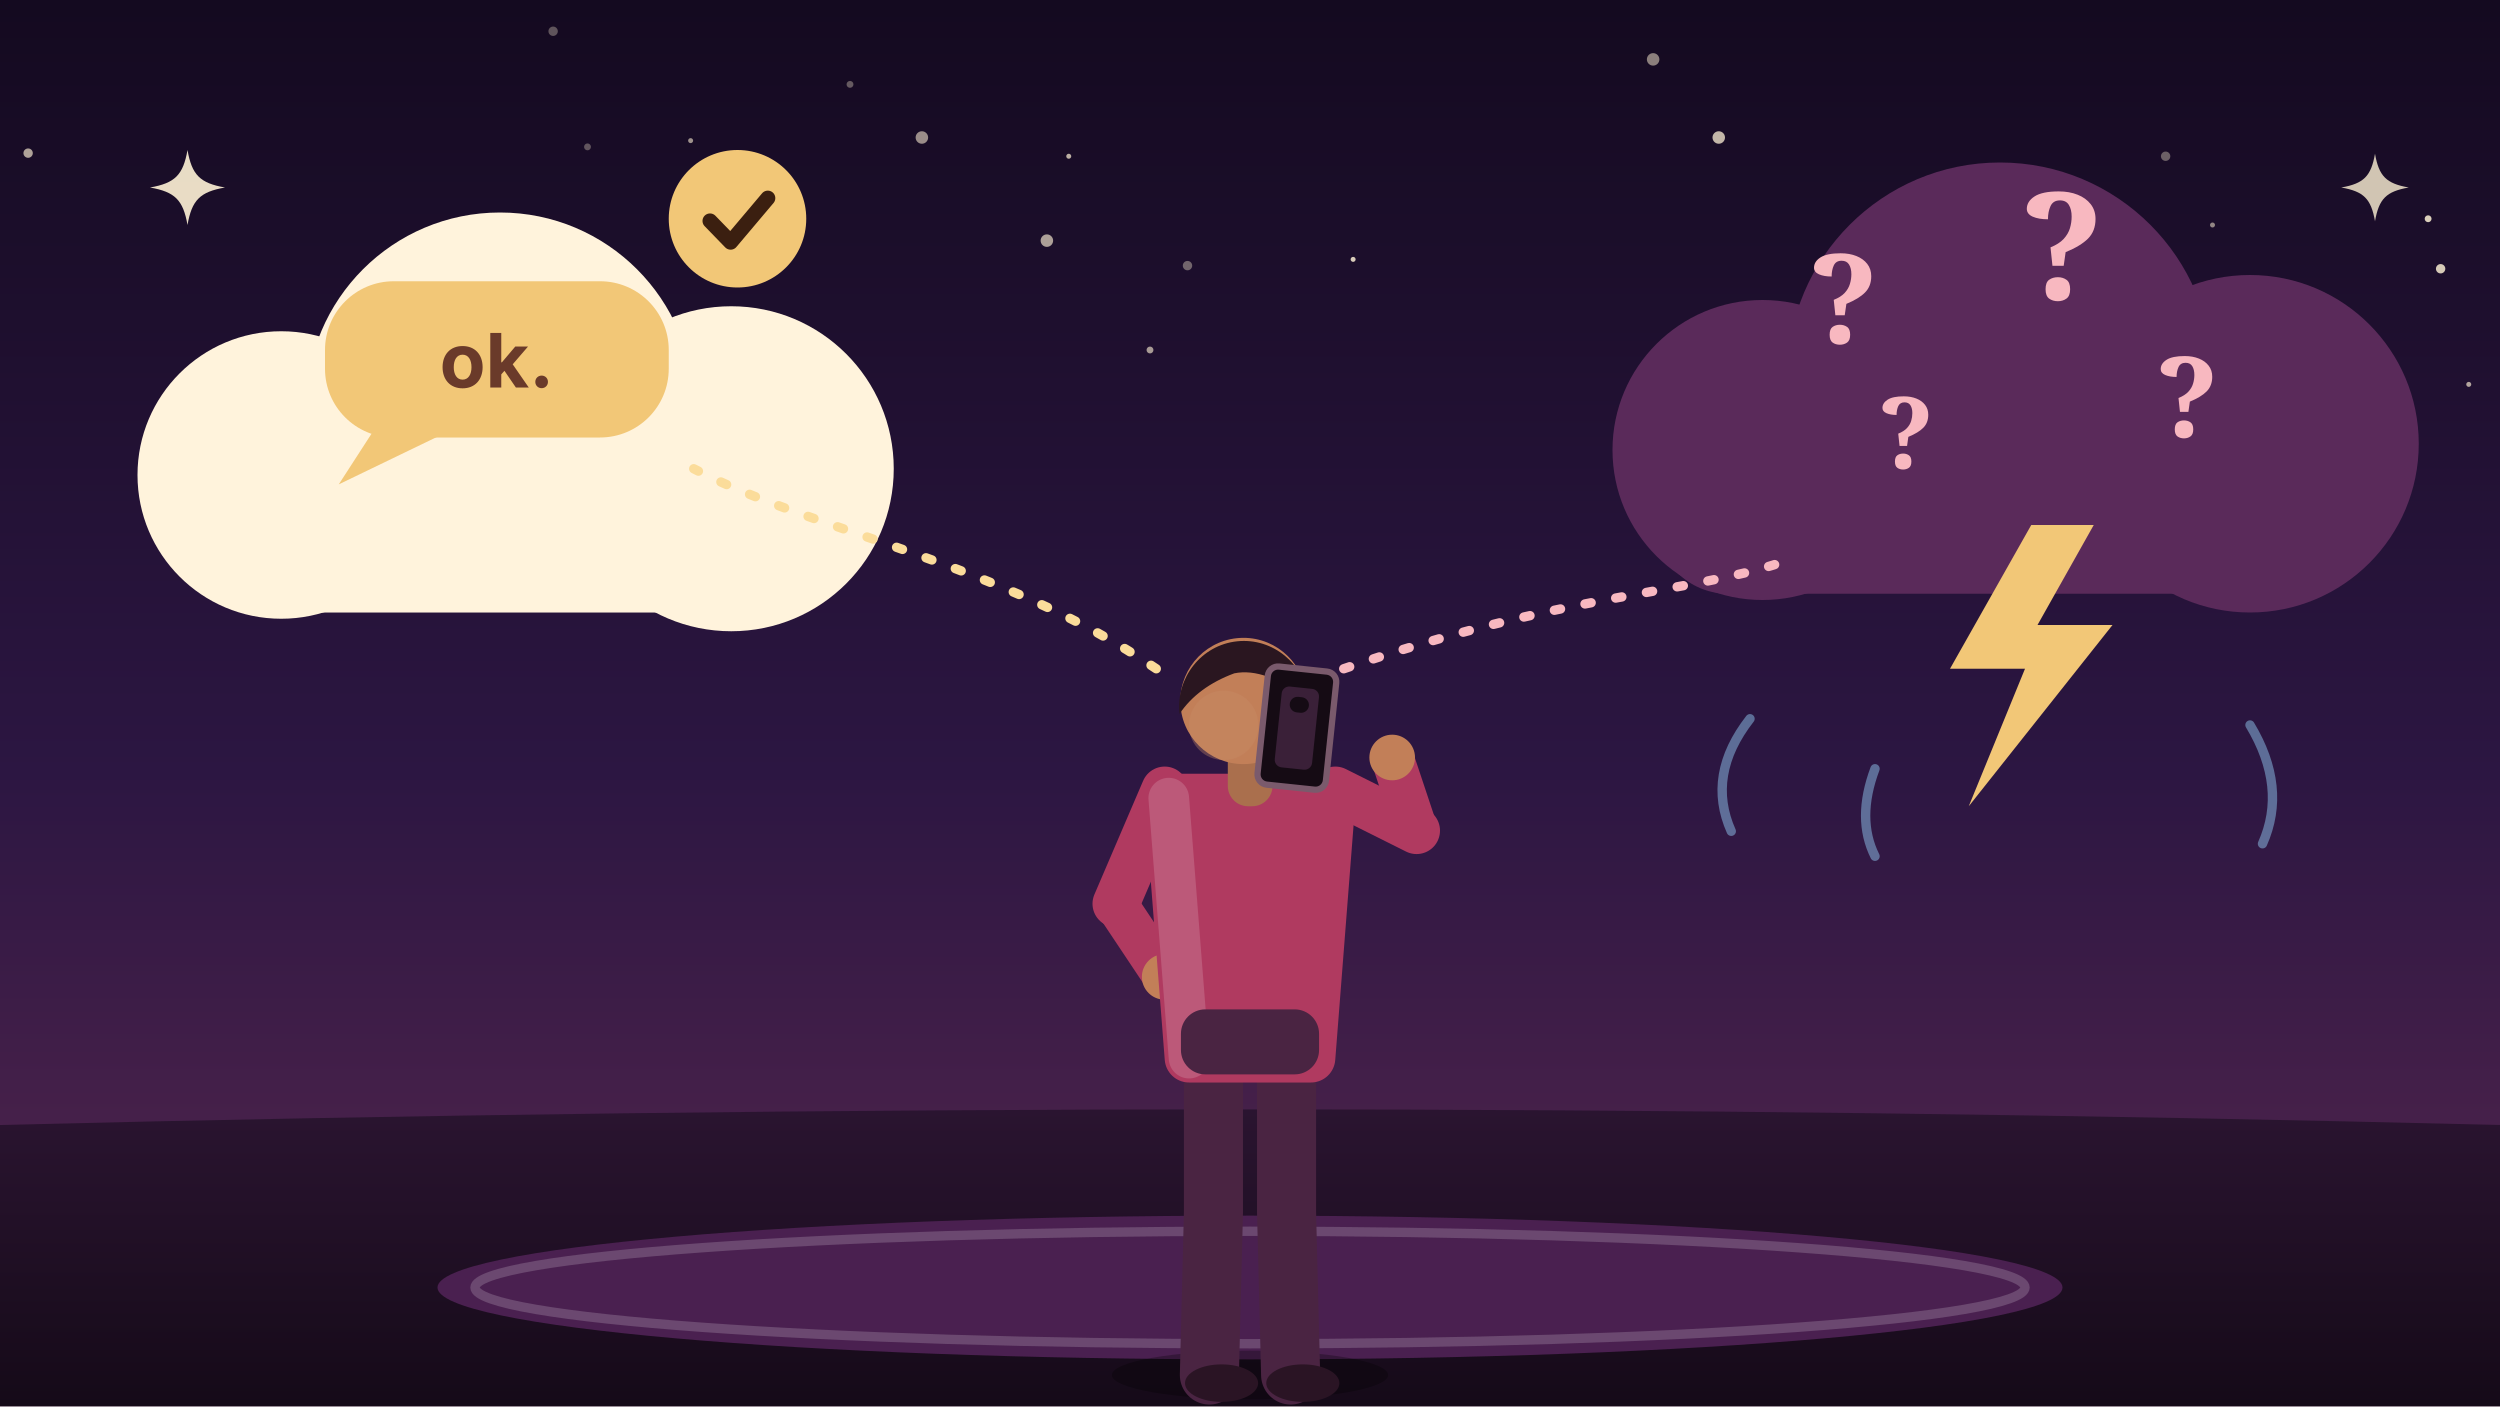
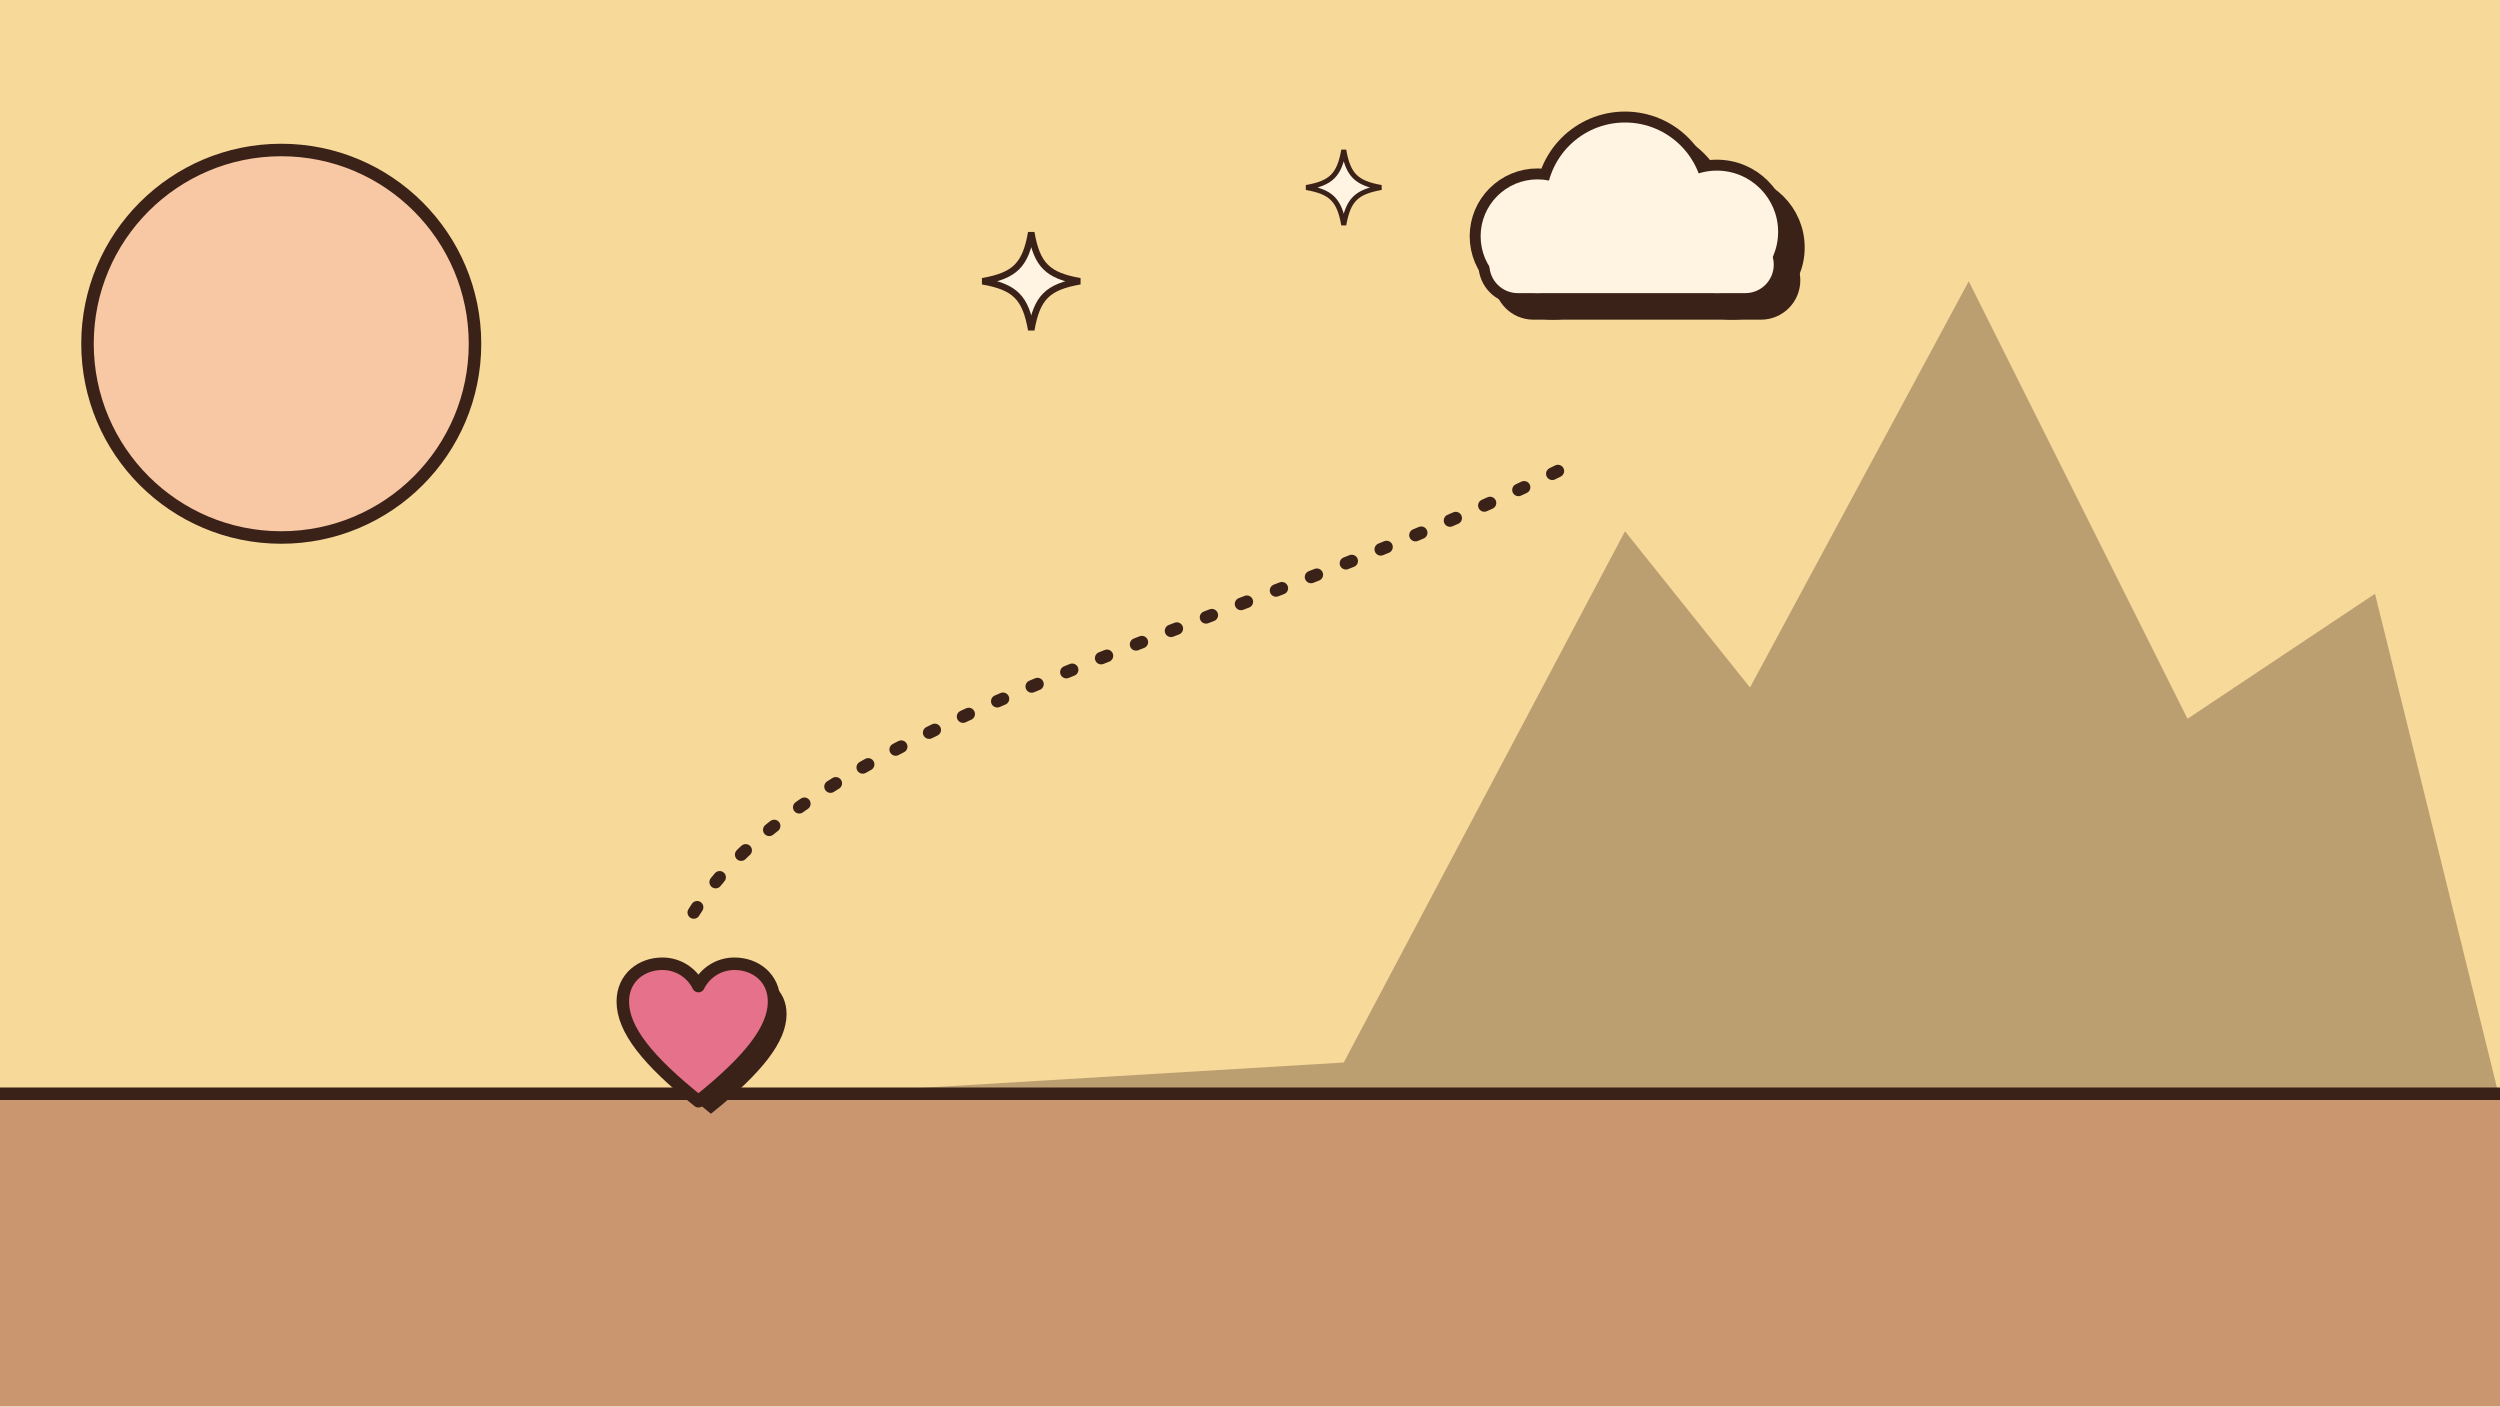
<svg xmlns="http://www.w3.org/2000/svg" viewBox="0 0 800 450" preserveAspectRatio="xMidYMid slice">
-   <defs>
-     <linearGradient id="d2bg" x1="0" y1="0" x2="0" y2="1">
-       <stop offset="0" stop-color="#140a20" />
-       <stop offset=".55" stop-color="#2c1642" />
-       <stop offset="1" stop-color="#5a2850" />
-     </linearGradient>
-   </defs>
-   <rect width="800" height="450" fill="url(#d2bg)" />
-   <linearGradient id="fl360" x1="0" y1="0" x2="0" y2="1">
-     <stop offset="0" stop-color="#2a1430" />
-     <stop offset="1" stop-color="#150a18" />
-   </linearGradient>
-   <path d="M0 360 Q400.0 350 800 360 V450 H0Z" fill="url(#fl360)" />
-   <ellipse cx="400" cy="412" rx="260.0" ry="23.0" fill="#4a2050" />
-   <ellipse cx="400" cy="412" rx="248.0" ry="18.0" fill="none" stroke="#fff" stroke-opacity=".18" stroke-width="3" />
-   <circle cx="380" cy="85" r="1.5" fill="#fff3d6" opacity="0.38" />
-   <circle cx="9" cy="49" r="1.5" fill="#fff3d6" opacity="0.65" />
-   <circle cx="368" cy="112" r="1.1" fill="#fff3d6" opacity="0.61" />
-   <circle cx="529" cy="19" r="2.0" fill="#fff3d6" opacity="0.50" />
-   <circle cx="272" cy="27" r="1.1" fill="#fff3d6" opacity="0.34" />
-   <circle cx="550" cy="44" r="2.0" fill="#fff3d6" opacity="0.74" />
-   <circle cx="70" cy="119" r="1.1" fill="#fff3d6" opacity="0.35" />
-   <circle cx="790" cy="123" r="0.8" fill="#fff3d6" opacity="0.66" />
-   <circle cx="777" cy="70" r="1.1" fill="#fff3d6" opacity="0.84" />
-   <circle cx="708" cy="72" r="0.8" fill="#fff3d6" opacity="0.52" />
-   <circle cx="335" cy="77" r="2.0" fill="#fff3d6" opacity="0.64" />
-   <circle cx="433" cy="83" r="0.8" fill="#fff3d6" opacity="0.83" />
-   <circle cx="781" cy="86" r="1.5" fill="#fff3d6" opacity="0.82" />
-   <circle cx="693" cy="50" r="1.5" fill="#fff3d6" opacity="0.36" />
-   <circle cx="188" cy="47" r="1.1" fill="#fff3d6" opacity="0.32" />
-   <circle cx="658" cy="56" r="0.8" fill="#fff3d6" opacity="0.42" />
-   <circle cx="342" cy="50" r="0.8" fill="#fff3d6" opacity="0.71" />
-   <circle cx="177" cy="10" r="1.5" fill="#fff3d6" opacity="0.32" />
-   <circle cx="221" cy="45" r="0.8" fill="#fff3d6" opacity="0.58" />
-   <circle cx="295" cy="44" r="2.0" fill="#fff3d6" opacity="0.56" />
-   <g transform="translate(160 130)">
-     <circle r="62" fill="#fff3dc" />
-     <circle cx="-70" cy="22" r="46" fill="#fff3dc" />
-     <circle cx="74" cy="20" r="52" fill="#fff3dc" />
-     <rect x="-100" y="22" width="190" height="44" rx="22" fill="#fff3dc" />
+   <rect width="800" height="450" fill="#f7d99a" />
+   <circle cx="90" cy="110" r="62" fill="#f8c7a3" stroke="#3b2218" stroke-width="4" />
+   <rect y="350" width="800" height="100" fill="#c9966f" />
+   <line x1="0" y1="350" x2="800" y2="350" stroke="#3b2218" stroke-width="4" />
+   <path d="M230 352 L430 340 L520 170 L560 220 L630 90 L700 230 L760 190 L800 352Z" fill="#3b2218" opacity=".32" />
+   <g transform="translate(196 304) rotate(0 50 44) scale(0.55)">
+     <path d="M50 88 C20 64 6 46 6 30 C6 16 17 8 29 8 C38 8 46 13 50 21 C54 13 62 8 71 8 C83 8 94 16 94 30 C94 46 80 64 50 88 Z" transform="translate(7.27 7.27)" fill="#3b2218" />
+     <path d="M50 88 C20 64 6 46 6 30 C6 16 17 8 29 8 C38 8 46 13 50 21 C54 13 62 8 71 8 C83 8 94 16 94 30 C94 46 80 64 50 88 Z" fill="#e5718a" stroke="#3b2218" stroke-width="7.27" stroke-linejoin="round" />
  </g>
-   <rect x="104" y="90" width="110" height="50" rx="22" fill="#f2c777" />
-   <path d="M119.4 138 L108.4 155 L143.6 138Z" fill="#f2c777" />
-   <text x="159" y="124" font-family="Inter,Arial,sans-serif" font-weight="700" font-size="24" fill="#6a3a2a" text-anchor="middle">ok.</text>
-   <g transform="translate(236 70)">
-     <circle r="22" fill="#f2c777" />
-     <path d="M-8.8 0.7 L-2.2 7.5 L9.7 -6.6" stroke="#3b1f10" stroke-width="4.8" fill="none" stroke-linecap="round" stroke-linejoin="round" />
+   <path d="M222 292 C260 230 400 200 500 150" fill="none" stroke="#3b2218" stroke-width="4" stroke-dasharray="2 10" stroke-linecap="round" />
+   <path d="M0-12C1.4-4 4-1.4 12 0 4 1.4 1.4 4 0 12-1.4 4-4 1.4-12 0-4-1.4-1.4-4 0-12Z" transform="translate(330 90) scale(1.3)" fill="#fff3e2" stroke="#3b2218" stroke-width="1.6" />
+   <path d="M0-12C1.4-4 4-1.4 12 0 4 1.4 1.4 4 0 12-1.4 4-4 1.4-12 0-4-1.4-1.4-4 0-12Z" transform="translate(430 60) scale(1)" fill="#fff3e2" stroke="#3b2218" stroke-width="1.6" />
+   <g transform="translate(5 5)">
+     <circle cx="492.0" cy="75.6" r="18.2" fill="#3b2218" stroke="#3b2218" stroke-width="7.0" stroke-linejoin="round" />
+     <circle cx="520" cy="64.4" r="25.2" fill="#3b2218" stroke="#3b2218" stroke-width="7.0" stroke-linejoin="round" />
+     <circle cx="549.4" cy="74.2" r="19.6" fill="#3b2218" stroke="#3b2218" stroke-width="7.0" stroke-linejoin="round" />
+     <rect x="476.6" y="75.6" width="91.0" height="18.2" rx="9.1" fill="#3b2218" stroke="#3b2218" stroke-width="7.0" stroke-linejoin="round" />
  </g>
-   <g transform="translate(640 120)">
-     <circle r="68" fill="#5a2a5a" />
-     <circle cx="-76" cy="24" r="48" fill="#5a2a5a" />
-     <circle cx="80" cy="22" r="54" fill="#5a2a5a" />
-     <rect x="-110" y="24" width="206" height="46" rx="23" fill="#5a2a5a" />
-   </g>
-   <path d="M650 168 L624 214 L648 214 L630 258 L676 200 L652 200 L670 168Z" fill="#f2c777" />
-   <text x="590" y="110" font-family="Georgia,serif" font-weight="700" font-size="40" fill="#f8b8c0" text-anchor="middle">?</text>
-   <text x="660" y="96" font-family="Georgia,serif" font-weight="700" font-size="48.0" fill="#f8b8c0" text-anchor="middle">?</text>
-   <text x="700" y="140" font-family="Georgia,serif" font-weight="700" font-size="36.0" fill="#f8b8c0" text-anchor="middle">?</text>
-   <text x="610" y="150" font-family="Georgia,serif" font-weight="700" font-size="32.0" fill="#f8b8c0" text-anchor="middle">?</text>
-   <path d="M560 230 q-14 18 -6 36 M720 232 q12 20 4 38 M600 246 q-6 16 0 28" stroke="#9ad8ff" stroke-width="3" stroke-linecap="round" fill="none" opacity=".45" />
-   <g transform="translate(400 336) scale(1 1) translate(-400 -336)">
-     <ellipse cx="400" cy="440.0" rx="44.2" ry="7.8" fill="#000" opacity=".28" />
-     <g transform="rotate(0 400 336)">
-       <g transform="rotate(-6 400 244.3)" />
-       <path d="M388.3 333.4 L388.3 388.0 L387.0 440.0" stroke="#4a2442" stroke-width="18.9" fill="none" stroke-linecap="round" stroke-linejoin="round" />
-       <ellipse cx="390.9" cy="442.6" rx="11.7" ry="6.0" fill="#2a1424" />
-       <path d="M411.7 333.4 L411.7 388.0 L413.0 440.0" stroke="#4a2442" stroke-width="18.9" fill="none" stroke-linecap="round" stroke-linejoin="round" />
-       <ellipse cx="416.9" cy="442.6" rx="11.7" ry="6.0" fill="#2a1424" />
-       <path d="M372.7 252.8 L357.1 289.2" stroke="#b03a60" stroke-width="15.0" fill="none" stroke-linecap="round" stroke-linejoin="round" />
-       <path d="M357.1 289.2 L372.7 312.6" stroke="#b03a60" stroke-width="13.7" fill="none" stroke-linecap="round" stroke-linejoin="round" />
-       <circle cx="372.7" cy="312.6" r="7.3" fill="#c27f58" />
-       <path d="M374.0 255.4 L426.0 255.4 L419.5 338.6 L380.5 338.6Z" fill="#b03a60" stroke="#b03a60" stroke-width="15.6" stroke-linejoin="round" />
-       <path d="M374.0 255.4 L380.5 338.6" stroke="#fff" stroke-opacity=".16" stroke-width="13.0" stroke-linecap="round" />
-       <rect x="377.9" y="323.0" width="44.2" height="20.8" rx="7.8" fill="#4a2442" />
-       <path d="M427.3 252.8 L453.3 265.8" stroke="#b03a60" stroke-width="15.0" fill="none" stroke-linecap="round" stroke-linejoin="round" />
-       <path d="M453.3 265.8 L445.5 242.4" stroke="#b03a60" stroke-width="13.7" fill="none" stroke-linecap="round" stroke-linejoin="round" />
-       <circle cx="445.5" cy="242.4" r="7.3" fill="#c27f58" />
-       <rect x="392.9" y="234.6" width="14.3" height="23.4" rx="6.5" fill="#aa6f4d" />
-       <g transform="rotate(-6 400 244.3)">
-         <circle cx="400" cy="224.2" r="20.2" fill="#c27f58" />
-         <circle cx="392.9" cy="231.3" r="11.1" fill="#c88b68" opacity=".35" />
-         <path d="M379.2 226.2 A20.8 21.2 0 0 1 420.8 226.2 Q408.1 214.1 398.0 215.1 Q385.9 218.2 379.2 226.2Z" fill="#2a1620" />
-       </g>
-     </g>
-   </g>
-   <g transform="rotate(6 415.0 233.0)">
-     <rect x="404" y="214" width="22" height="38" rx="3.3" fill="#150b14" stroke="#7a5a6c" stroke-width="2" />
-     <rect x="409" y="220" width="12" height="26" rx="2.42" fill="#3a2038" />
-     <rect x="411.92" y="223" width="6.16" height="5" rx="2.5" fill="#150b14" />
-   </g>
-   <path d="M370 214 C320 180 260 170 222 150" stroke="#fbdc9a" stroke-width="3" fill="none" stroke-dasharray="2 8" stroke-linecap="round" />
-   <path d="M430 214 C500 190 540 190 570 180" stroke="#f8b8c0" stroke-width="3" fill="none" stroke-dasharray="2 8" stroke-linecap="round" />
-   <path d="M0-12C1.4-4 4-1.4 12 0 4 1.4 1.4 4 0 12-1.4 4-4 1.4-12 0-4-1.4-1.4-4 0-12Z" transform="translate(60 60) scale(1)" fill="#fff3d6" opacity="0.9" />
-   <path d="M0-12C1.4-4 4-1.4 12 0 4 1.4 1.4 4 0 12-1.4 4-4 1.4-12 0-4-1.4-1.4-4 0-12Z" transform="translate(760 60) scale(0.9)" fill="#fff3d6" opacity="0.8" />
+   <circle cx="492.0" cy="75.6" r="18.2" fill="#3b2218" stroke="#3b2218" stroke-width="7.0" stroke-linejoin="round" />
+   <circle cx="520" cy="64.4" r="25.2" fill="#3b2218" stroke="#3b2218" stroke-width="7.0" stroke-linejoin="round" />
+   <circle cx="549.4" cy="74.2" r="19.6" fill="#3b2218" stroke="#3b2218" stroke-width="7.0" stroke-linejoin="round" />
+   <rect x="476.6" y="75.6" width="91.0" height="18.2" rx="9.1" fill="#3b2218" stroke="#3b2218" stroke-width="7.0" stroke-linejoin="round" />
+   <circle cx="492.0" cy="75.6" r="18.2" fill="#fff3e2" />
+   <circle cx="520" cy="64.4" r="25.2" fill="#fff3e2" />
+   <circle cx="549.4" cy="74.2" r="19.6" fill="#fff3e2" />
+   <rect x="476.6" y="75.6" width="91.0" height="18.2" rx="9.1" fill="#fff3e2" />
</svg>
